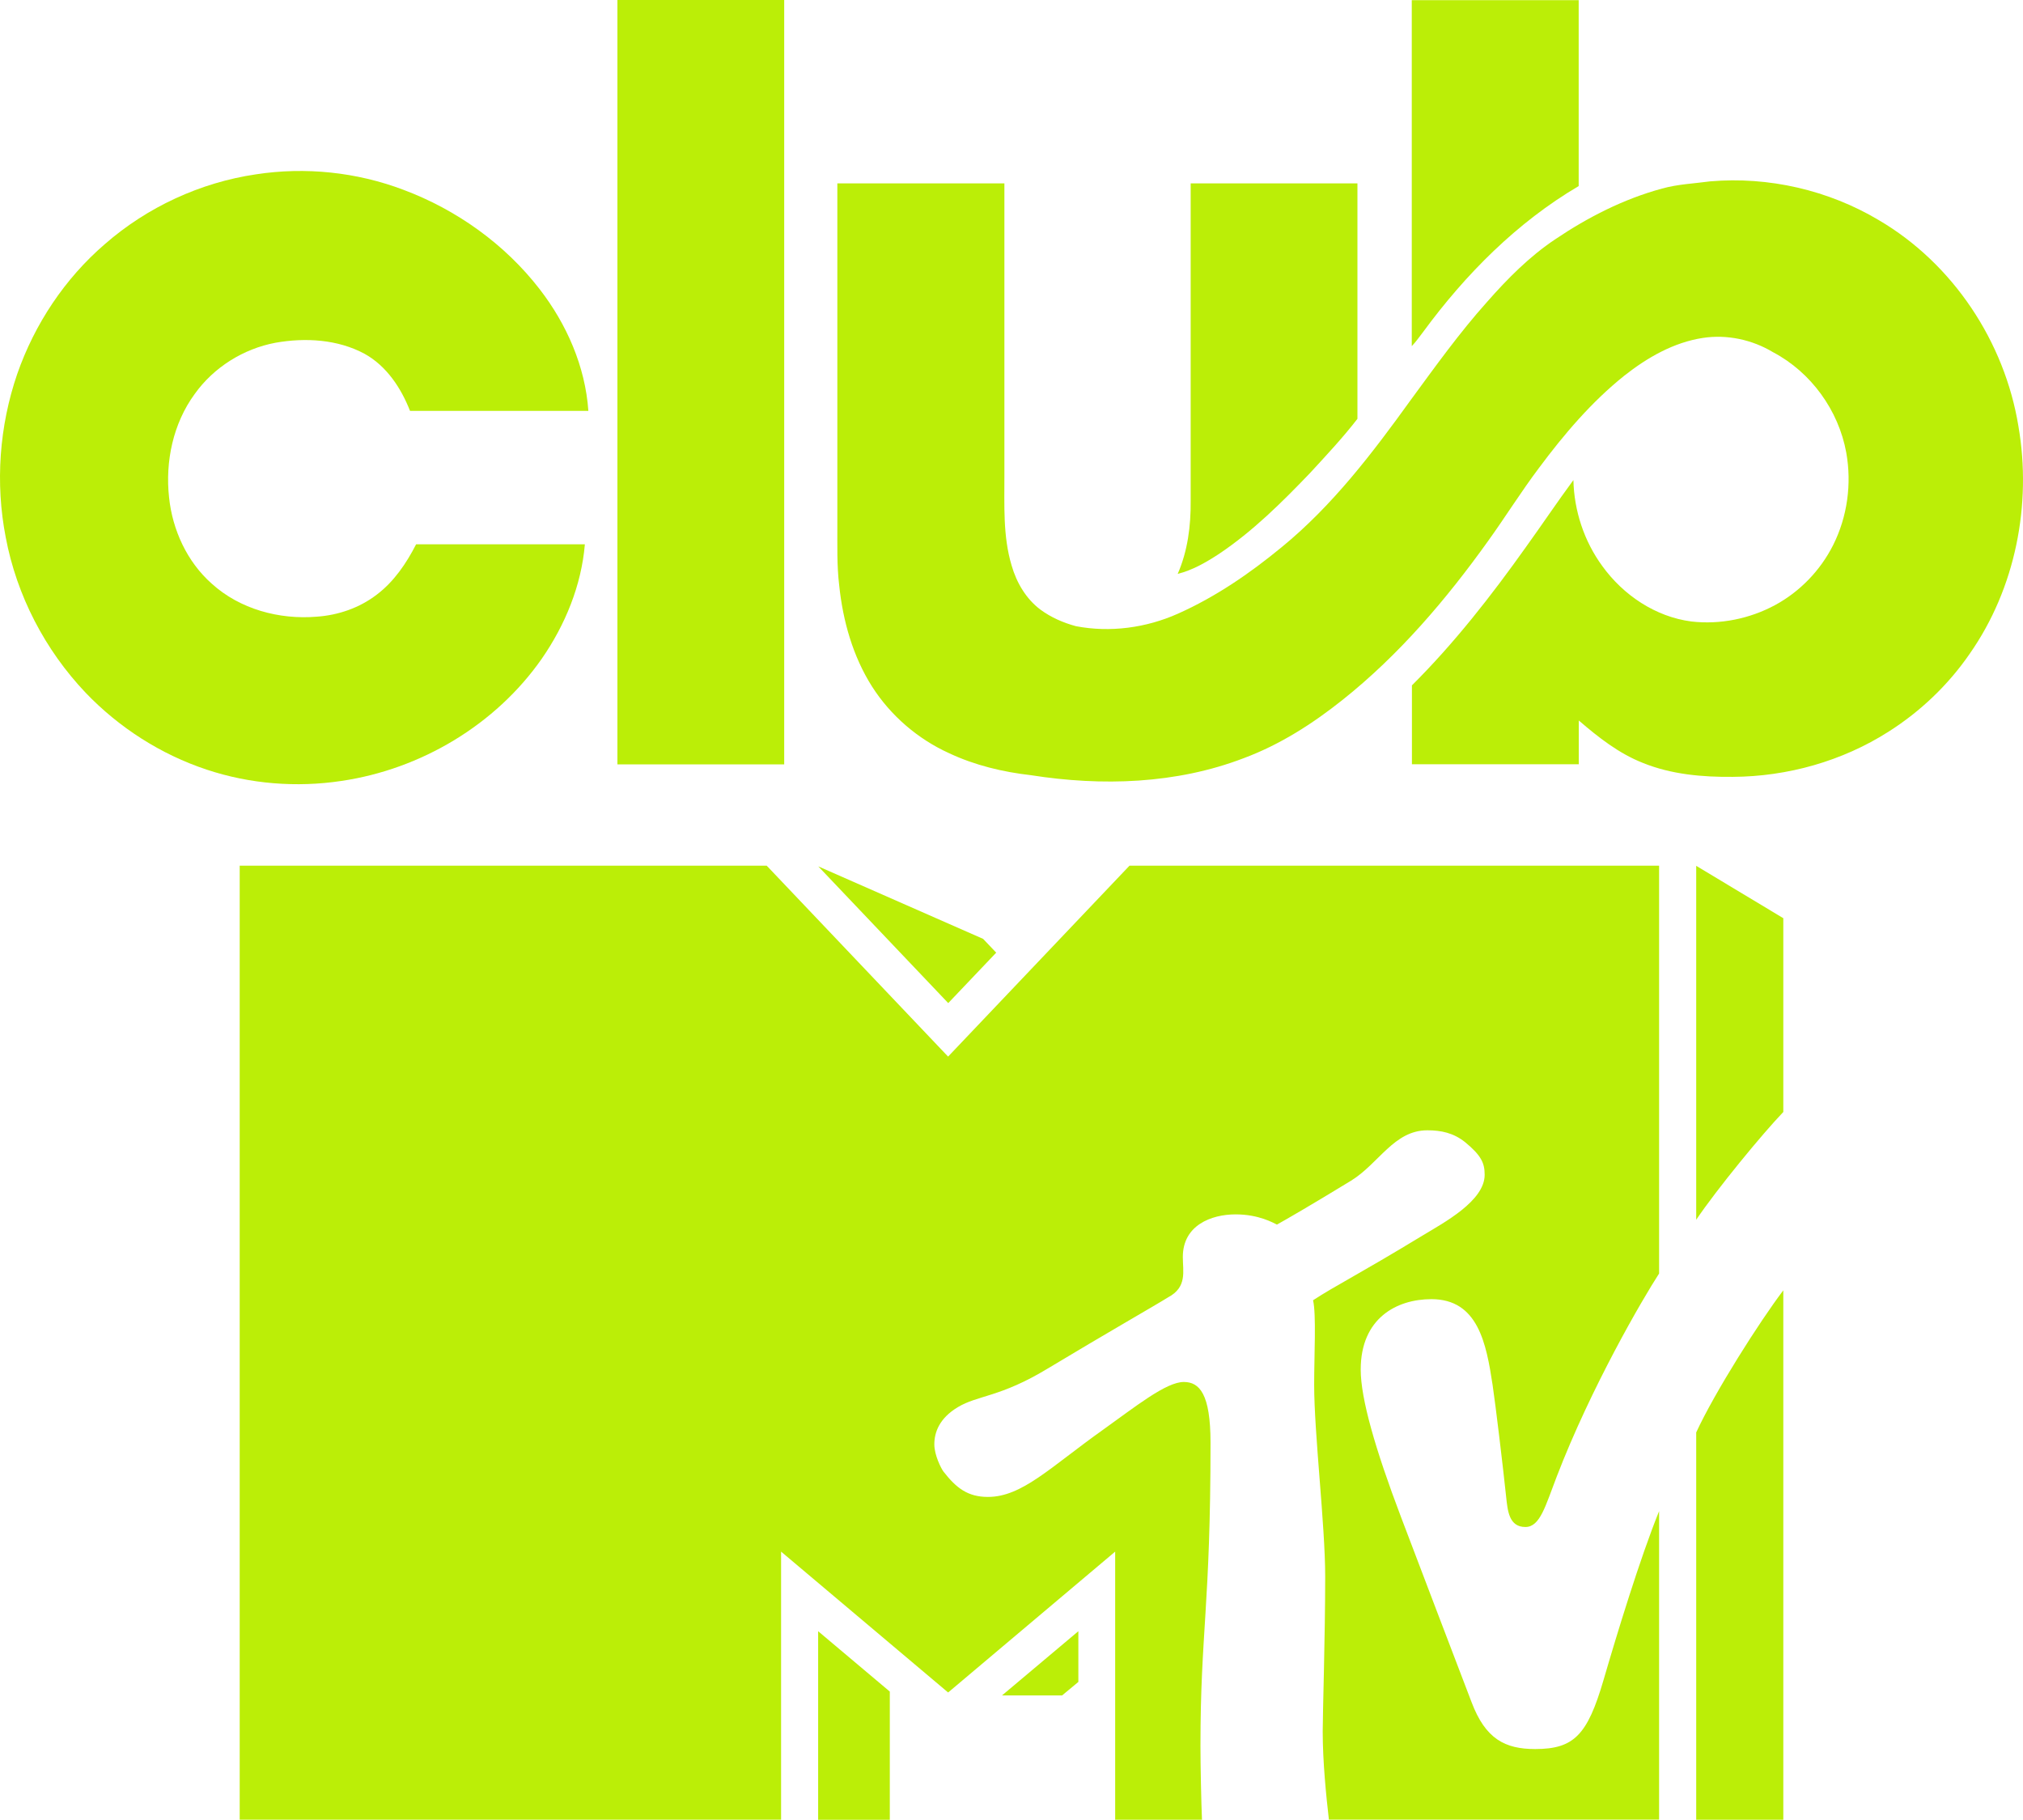
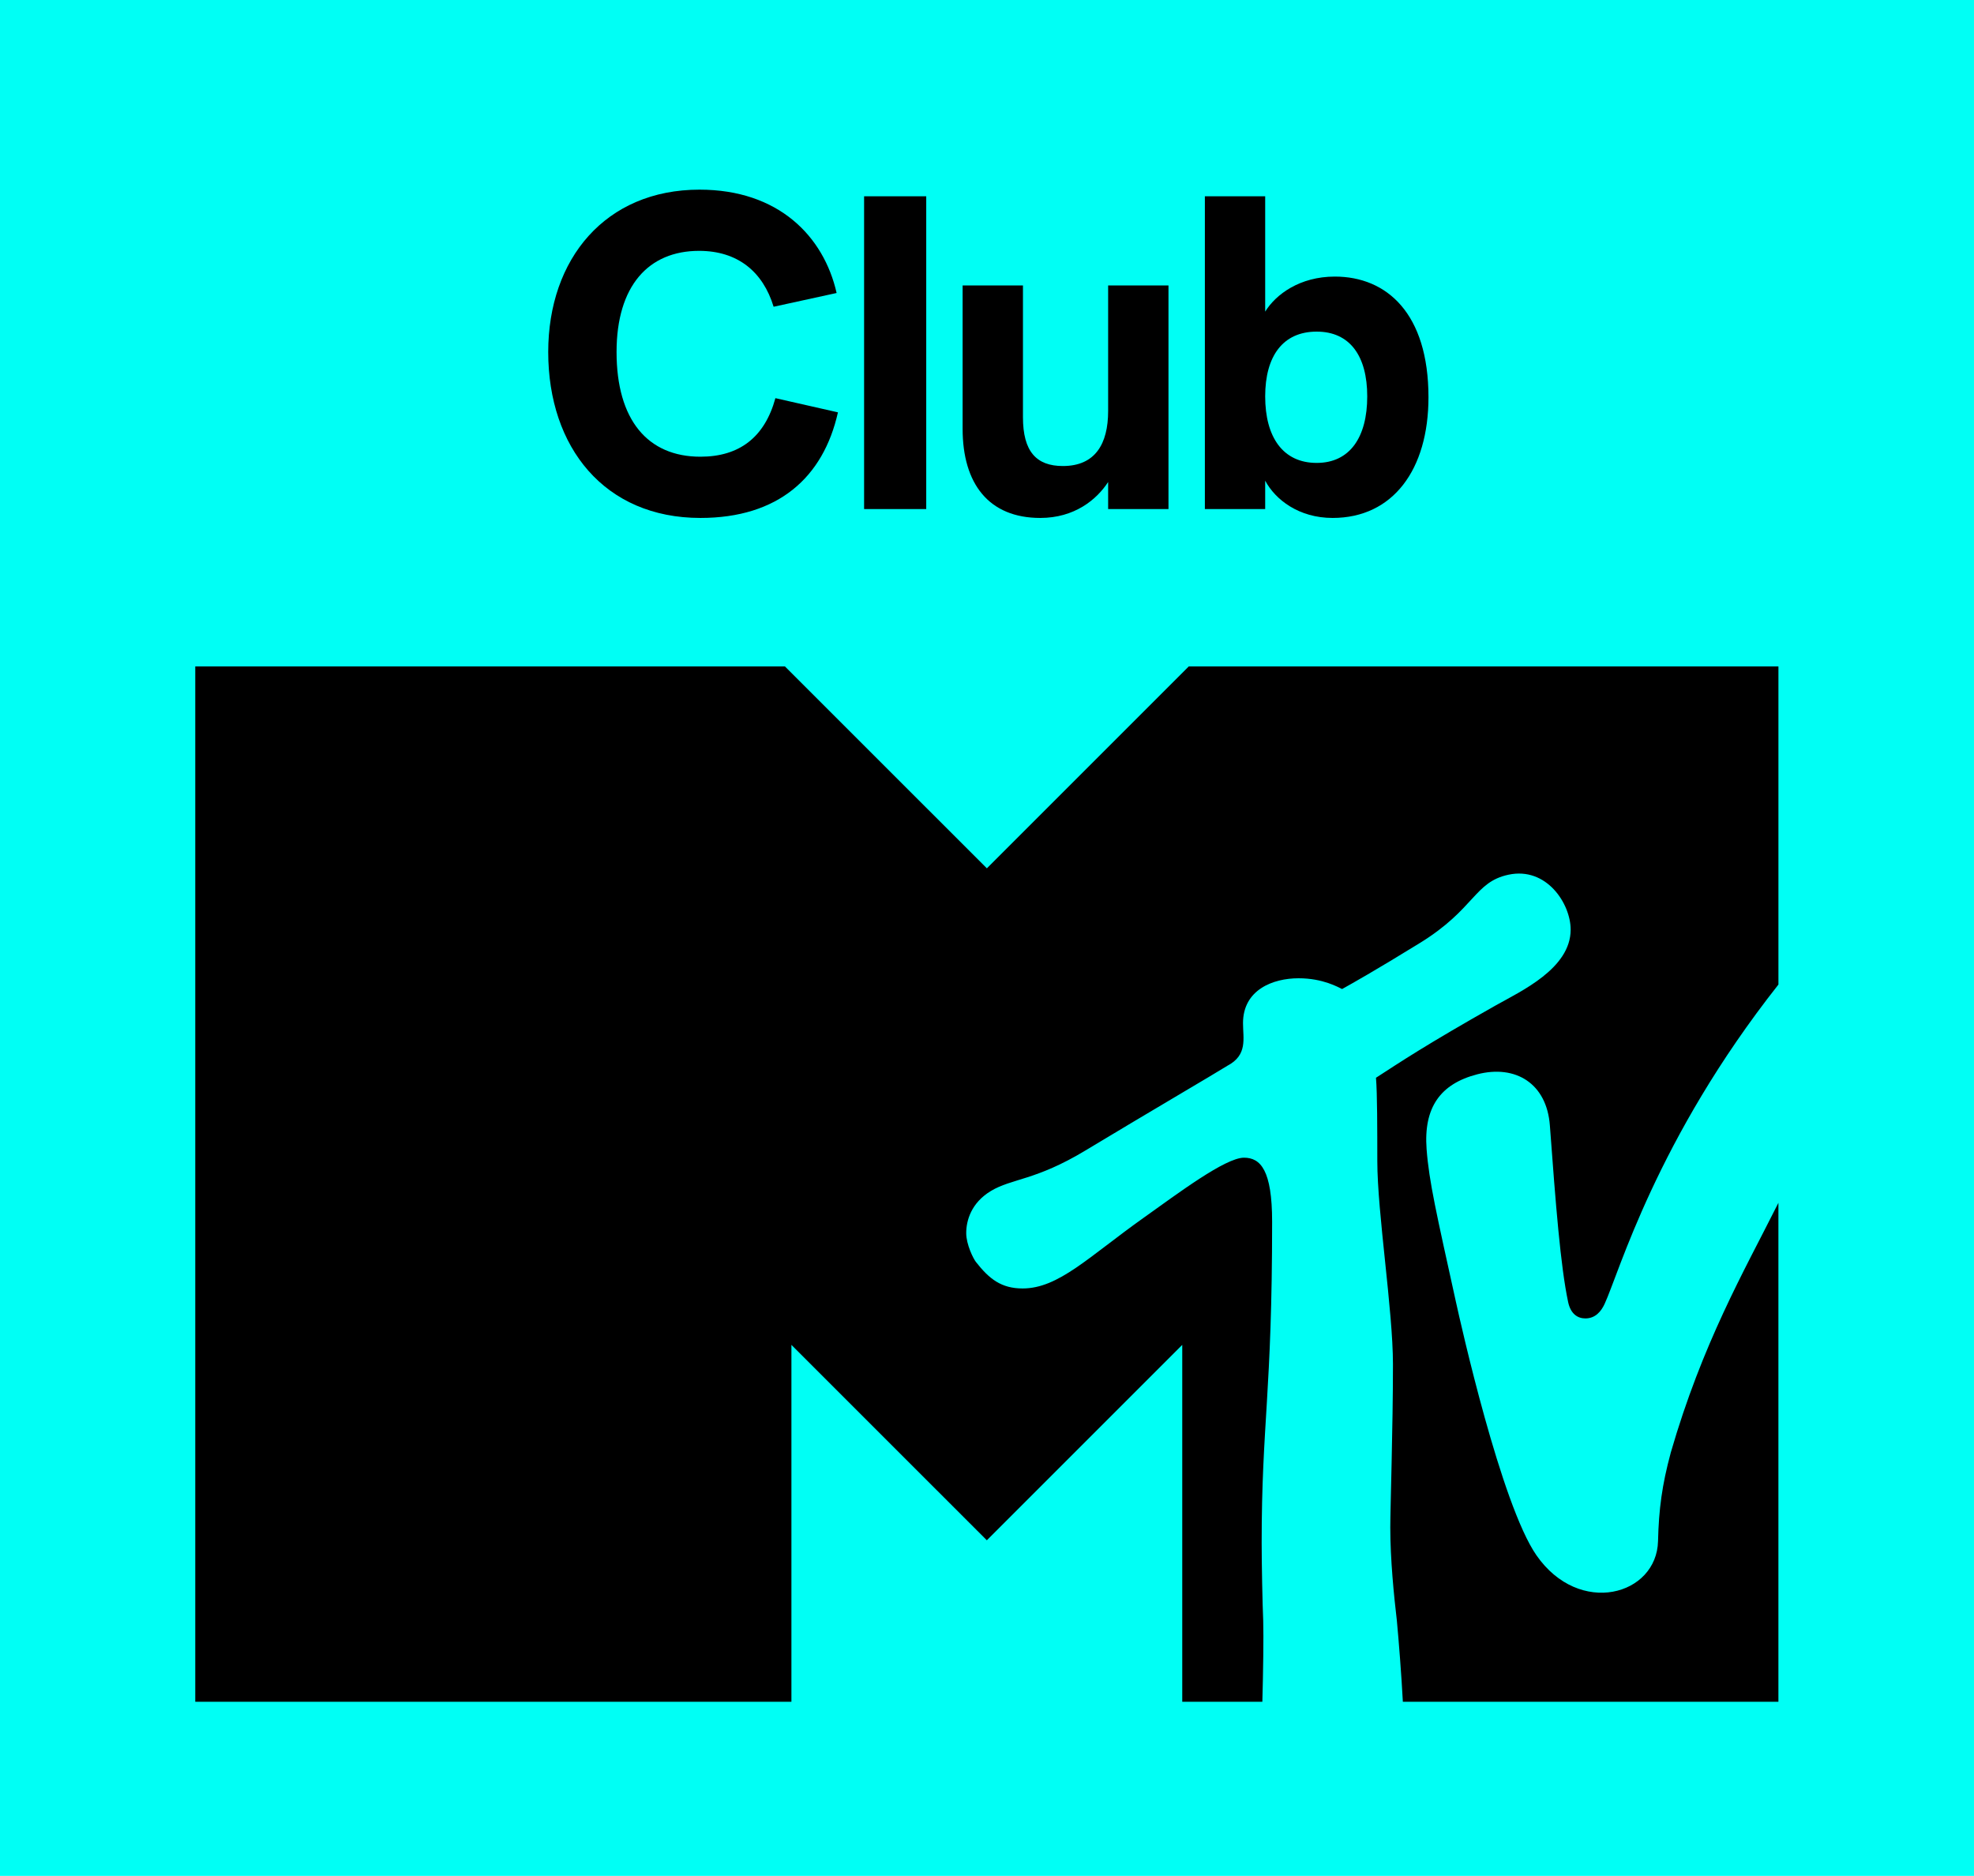
- <svg xmlns="http://www.w3.org/2000/svg" width="600pt" height="539.68pt" version="1.1" viewBox="0 0 600 539.68">
-   <g transform="matrix(.55483 0 0 .55483 -38.136 -21.183)" fill="#bbee07">
-     <path d="m398.78 38.18h89.155v408.58h-89.155z" />
-     <path d="m823.41 38.26h89.225v99.38c-33.02 19.43-60.515 47.16-83.085 77.89-2.02 2.57-3.85 5.32-6.14 7.66z" />
-     <path d="m205.58 131.36c26.39-4.05 53.78-1.2 78.76 8.25 28.51 10.66 54.27 29.06 72.91 53.19 14.43 18.68 24.36 41.305 26 65.015h-95.33c-4.8-12.26-12.49-23.925-24.23-30.485-14.44-7.8-31.73-8.76-47.65-5.95-17.2 3.21-33.08 13.16-43.25 27.43-11.52 15.74-15.79 36.03-13.68 55.25 1.81 17.39 9.61 34.39 22.78 46.07 15.05 13.69 36.17 19.36 56.19 17.68 11.49-0.8 22.83-4.7 32-11.74 9.23-6.95 15.88-16.755 21.09-26.945h90.21c-1.85 22-10.52 43.095-23.04 61.165-24.67 35.32-64.6 59.08-107.1 65.32-24.03 3.62-48.91 1.64-71.97-6.03-24.53-8.11-46.9-22.46-64.75-41.1-21.75-22.89-36.89-52.06-42.73-83.11-5.63-28.97-3.42-59.39 6.15-87.29 9.28-26.63 25.4-50.94 46.79-69.37 22.66-19.81 51.06-32.97 80.85-37.35z" />
-     <path d="m957.16 138.98c8.4-2.35 17.15-2.69 25.76-3.86 31.24-2.68 63.24 4.68 90.17 20.74 39.63 23.26 67.28 65.01 74.62 110.22 7.21 41.83-1.61 86.66-26.07 121.58-11.45 16.63-26.35 30.84-43.4 41.64-24.71 15.75-53.98 23.97-83.24 24.13-16.21 0.16-32.76-1.29-47.92-7.4-12.93-5.06-23.975-13.76-34.385-22.73v23.39h-89.205v-42.16c22.69-22.58 42.47-47.95 60.99-74 8.54-11.85 16.66-24 25.33-35.74 0.37 16.42 5.73 32.69 15.45 45.96 11.2 15.54 28.46 27.15 47.64 29.63 15.35 1.77 31.17-1.46 44.75-8.78 13.26-7.18 24.19-18.53 30.97-31.99 7.65-15.16 10.05-32.85 7.04-49.54-4.09-22.54-18.81-42.91-39.1-53.61-11.18-6.73-24.62-9.62-37.56-7.65-15.63 2.39-29.73 10.52-41.99 20.19-17.57 14.07-32.25 31.36-45.64 49.36-9.51 12.63-17.87 26.07-27.09 38.9-22.41 31.33-47.67 61.01-77.92 85.07-16.02 12.76-33.53 23.96-52.8 31.12-36.06 13.83-75.84 15.04-113.67 9.1-15.01-1.71-29.93-5.26-43.64-11.69-16.84-7.6-31.42-20.14-41.36-35.71-10.27-16.19-15.58-35.09-17.55-54.05-1.29-10.65-0.955-21.4-0.995-32.1v-182.8h89.3v155.8c0.06 16.18-0.855 32.73 3.855 48.43 2.63 9.15 7.71 17.85 15.42 23.62 5.66 4.17 12.23 7.03 19 8.85 18.29 3.49 37.5 0.89 54.46-6.68 20.11-8.95 38.43-21.52 55.37-35.47 27.27-22.26 48.72-50.48 69.17-78.86 13.07-17.81 25.96-35.82 40.71-52.3 10.91-12.4 22.64-24.28 36.44-33.49 17.51-11.81 36.63-21.57 57.09-27.12z" />
-     <path d="m705.22 136.2h89.145v125.84c-7.84 10.15-16.65 19.55-25.35 28.99-15.04 15.7-30.62 31.17-48.76 43.3-6.82 4.44-14 8.62-21.97 10.6 5.34-12.22 7.055-25.68 6.935-38.92z" />
+ <svg xmlns="http://www.w3.org/2000/svg" width="800" height="760.28" version="1.1" viewBox="0 0 800 760.28">
+   <g transform="matrix(.80017 0 0 .80017 -.087519 -19.948)">
+     <path d="m0.109 975.07h999.78v-950.14h-999.78z" fill="#00fff5" />
+     <path d="m846.29 760.8c-4.387 16.218-6.043 28.582-6.422 44.675-0.644 27.54-39.855 38.473-61.586 7.207-17.887-25.734-38.406-117.56-40.805-128.46-9.804-44.535-13.593-60.757-14.828-77.222-1.582-21.098 6.914-33.082 25.657-37.934 19.418-5.027 35.207 4.649 36.781 25.93 2.957 40.008 5.387 71.215 9.246 89.422 1.293 6.094 4.883 8.293 8.734 8.293 5.024 0 7.957-3.504 9.735-7.332 7.343-15.817 26.16-83.321 88.043-161.77v-161.13h-298.65l-102.26 102.26-102.27-102.26h-298.66v524.4h301.94v-180.77l98.977 98.973 98.972-98.973v180.77h40.567c0.402-14.207 0.691-33.125 0.433-41.153-0.371-8.378-0.781-28.511-0.781-39.394 0-60.531 5.297-75.363 5.297-162.6 0-26.086-5.84-32.425-14.254-32.425-9.402 0-33.18 17.875-50.699 30.347-28.094 19.969-43.227 35.883-61.411 35.883-10.738 0-16.863-4.734-23.679-13.453-1.274-1.609-4.891-8.824-4.891-14.57 0-6.446 2.578-15.368 12.481-21.34 10.707-6.442 22.531-5.211 47.922-20.535 30.109-18.172 66.105-39.25 71.902-42.918 10.348-5.442 7.875-13.817 7.887-21.571 0-16.886 15.136-22.726 28.125-22.726 12.457 0 20.187 4.605 22.054 5.453 4.664-2.586 16.778-9.371 39.461-23.359 27.899-17.208 27.414-30.817 44.805-34.547 19.285-4.133 31.5 14.679 31.5 27.82 0 19.715-25.188 31.172-37.875 38.336-35.52 20.058-48.074 28.512-60.727 36.695 0.672 7.906 0.664 26.262 0.676 42.125 0 26.41 7.926 75.707 7.926 103.03 0 32.421-1.352 72.625-1.352 82.625 0 16.125 1.825 34.445 3.325 47.128 0.976 10.379 2.308 27.383 3.039 41.153h190.21v-252.72c-0.332 0.652-0.664 1.301-0.996 1.961-16.461 32.789-37.5 69.191-53.559 124.68" />
+     <g transform="translate(271.04 282.77)">
+       <path d="m83.812-26.516c-26.734 0-42.469-18.656-42.469-53.031 0-33.484 16.188-51.234 41.797-51.234 19.547 0 32.359 10.562 37.75 28.312l31.906-6.969c-6.516-28.749-29.438-52.343-69.438-52.343-47.625 0-76.625 35.047-76.625 82.234 0 48.312 28.547 84.047 77.078 84.047 39.328 0 62.25-20.453 69.656-53.484l-31.672-7.188c-5.406 19.766-18.203 29.656-37.984 29.656z" />
+     </g>
+     <g transform="translate(428.1 282.77)">
+       <path d="m41.125 0v-158.42h-31.469v158.42z" />
+     </g>
+     <g transform="translate(479.34 282.77)">
+       <path d="m47.641 4.5c17.297 0 28.531-9.219 34.375-18.203v13.703h30.562v-113.25h-30.562v63.594c0 16.625-6.516 27.859-22.922 27.859-13.484 0-20.219-7.422-20.219-24.719v-66.734h-30.562v72.578c0 27.859 13.266 45.172 39.328 45.172z" />
+     </g>
+     <g transform="translate(601.13 282.77)">
+       <path d="m122.47-56.625c0-42.469-21.125-61.125-47.422-61.125-17.75 0-29.875 9-35.281 17.75v-58.422h-30.547v158.42h30.547v-14.375c5.172 9.656 17.078 18.875 34.156 18.875 30.562 0 48.547-24.5 48.547-61.125zm-82.703-0.453c0-20.438 9-32.797 26.078-32.797 16.844 0 25.609 12.359 25.609 32.797 0 20.672-8.766 33.703-25.609 33.703-17.078 0-26.078-13.031-26.078-33.703z" />
+     </g>
  </g>
-   <path d="m394.14 539.68c-0.818-7.072-1.839-17.25-1.839-26.202 0-5.559 0.736-27.919 0.736-45.945 0-15.206-3.27-42.226-3.27-56.9 0-8.829 0.654-20.807-0.327-25.017 7.031-4.578 13.203-7.481 32.58-19.253 6.295-3.801 18.313-10.219 18.313-17.945 0-3.434-0.94-5.682-5.804-9.688-3.434-2.739-7.072-3.515-11.2-3.515-9.892 0-14.388 9.892-22.647 14.961-12.671 7.726-19.376 11.568-21.951 12.999-1.063-0.491-5.355-3.025-12.262-3.025-7.235 0-15.656 3.229-15.656 12.63 0 4.292 1.349 8.952-4.374 11.976-3.229 2.044-18.967 11.036-35.726 21.134-14.102 8.543-20.684 7.848-26.652 11.445-5.478 3.311-6.949 7.44-6.949 11.036 0 3.188 2.044 7.194 2.739 8.094 3.801 4.864 7.194 7.481 13.162 7.481 10.137 0 18.517-8.829 34.173-19.948 9.729-6.949 18.681-14.143 23.912-14.143 4.66 0 7.93 3.515 7.93 18.026 0 48.521-2.984 56.205-2.984 89.884 0 6.05 0.245 17.25 0.45 21.91h-25.746v-79.509l-49.543 41.776-49.543-41.776v79.506h-160.57v-282.93h156.31l53.792 56.614 53.796-56.614h157.08v120.95c-4.987 7.685-20.152 33.682-30.371 60.252-3.352 8.665-4.905 14.92-9.279 14.92-4.864 0-5.273-4.783-5.723-9.034-0.981-9.32-3.066-26.693-4.006-33.07-1.88-12.385-4.333-25.466-18.149-25.466-10.26 0-20.97 5.6-20.97 20.889 0 8.665 4.374 23.75 11.895 43.574 2.943 7.808 18.681 49.052 20.97 55.021 4.128 10.955 9.933 13.939 18.885 13.939 11.527 0 15.492-4.21 20.234-20.357 4.006-13.734 10.833-36.176 16.514-50.197v91.487h-97.977zm134.77-157v157h-25.834v-114.86c5.518-11.976 18.845-32.947 25.834-42.143m-25.834-20.929v-104.97l25.834 15.533v57.472c-6.336 6.622-19.621 22.769-25.834 31.966m-207.61-79.221-14.23 14.962-38.548-40.551 48.892 21.502 3.883 4.088zm1.717 220.29h17.822l4.824-4.006v-15.043l-22.646 19.049zm-54.531 36.871h21.256v-38.015l-21.256-17.904z" fill="#bbee07" stroke-width=".801" />
</svg>
